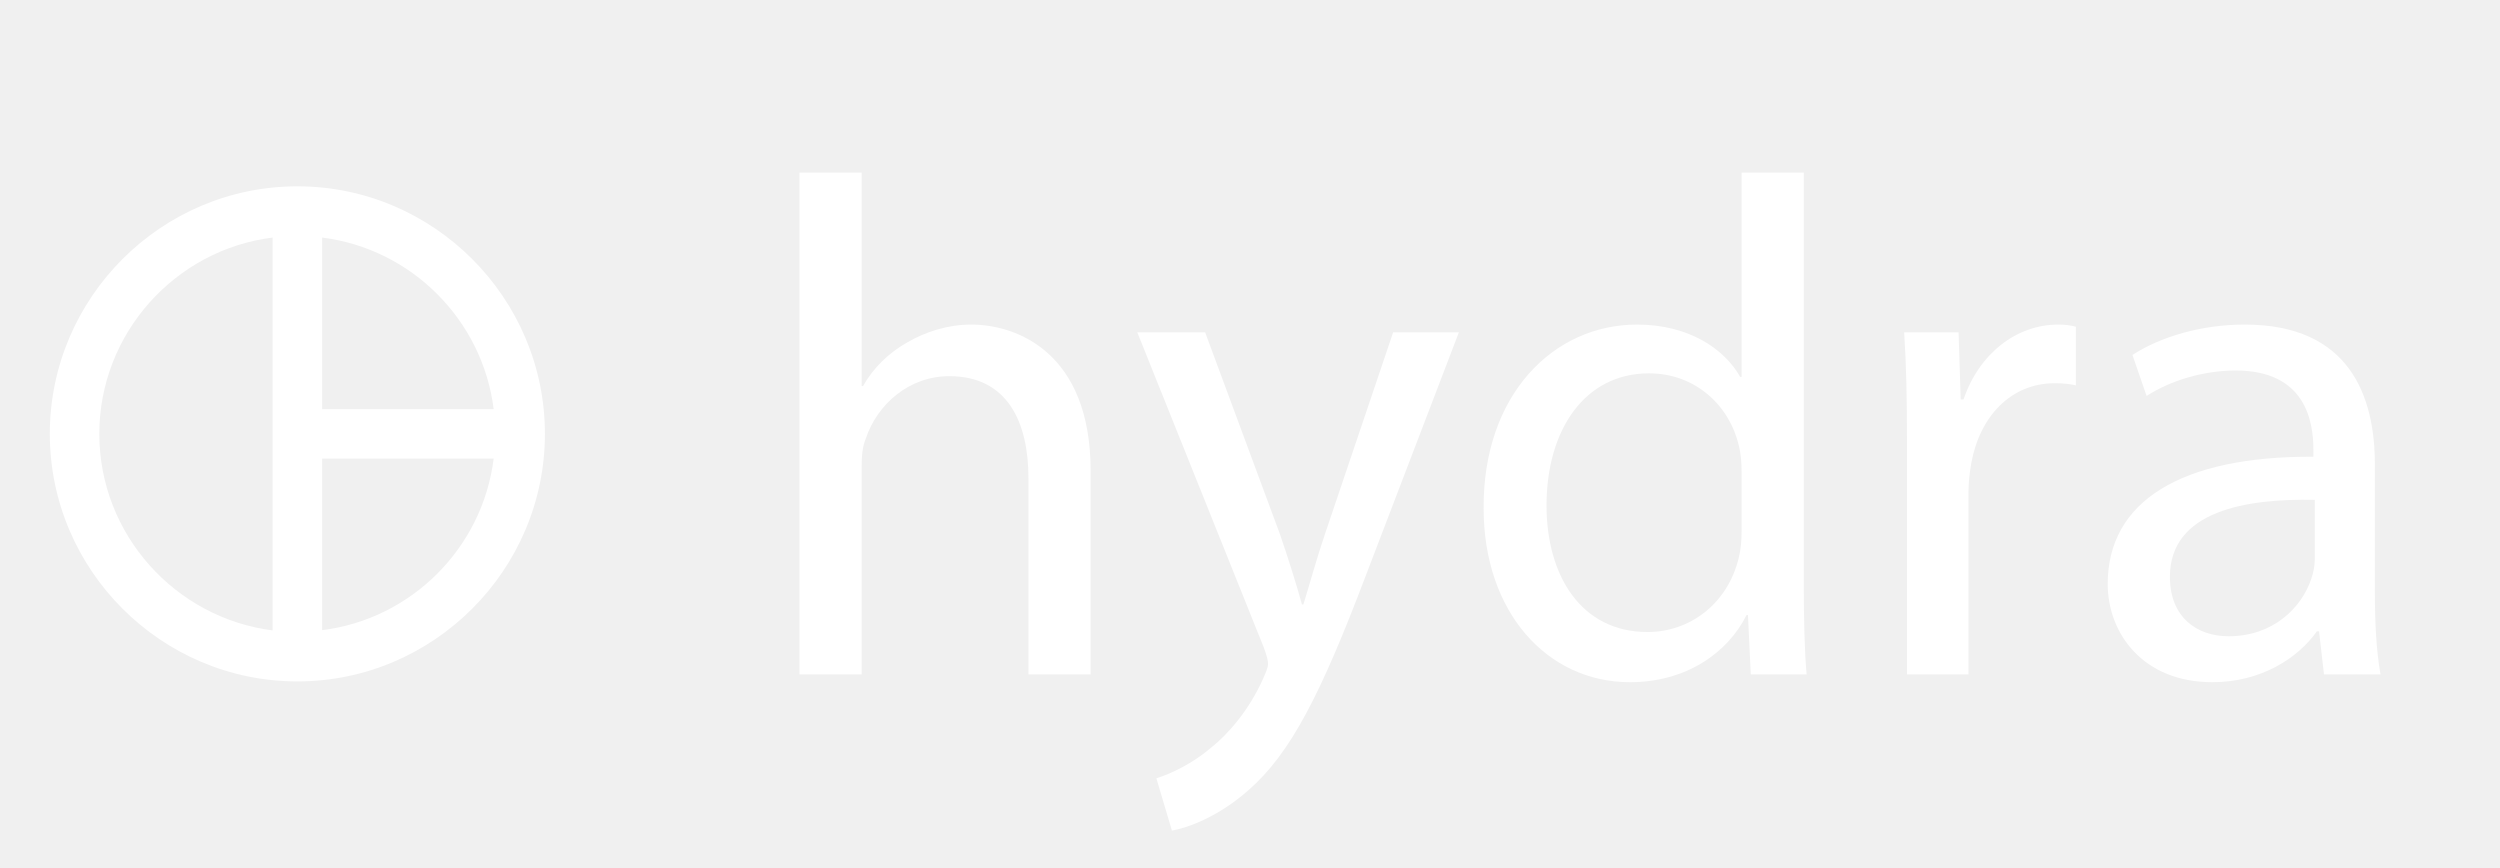
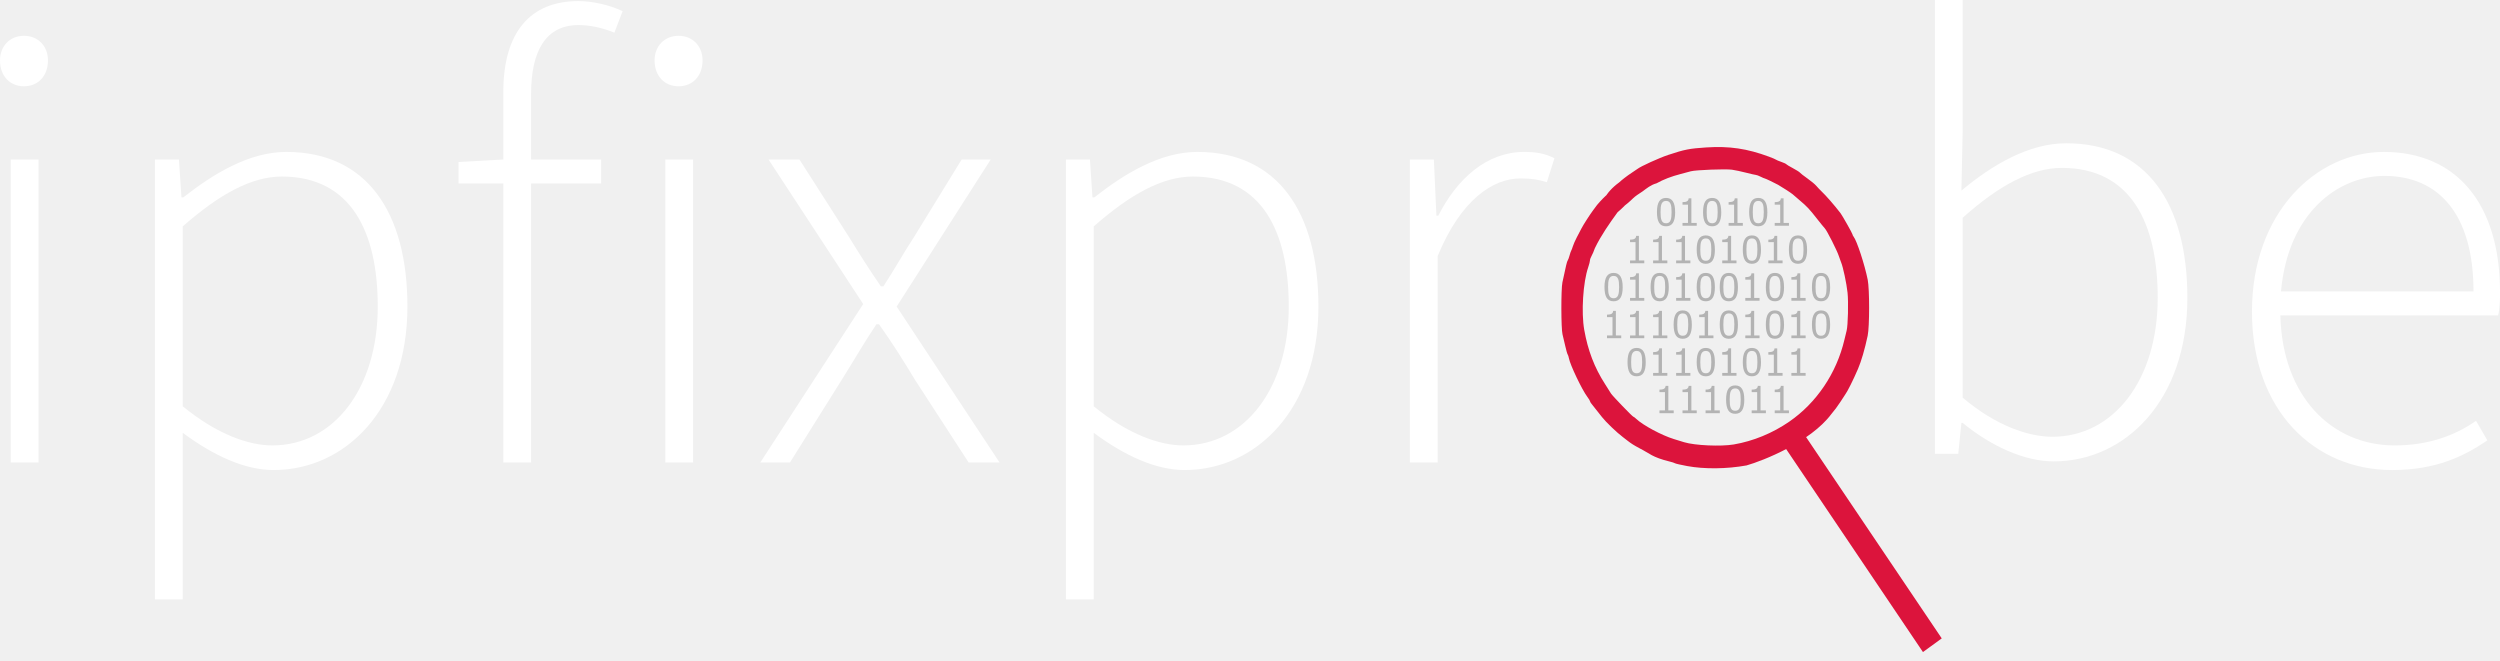
- <svg xmlns="http://www.w3.org/2000/svg" fill="#ffffff" width="357.25px" height="124px" viewBox="0 0 357.25 124">
-   <path d="M42.493,26.625C23.037,26.625,7.118,42.544,7.118,62s15.919,35.375,35.375,35.375S77.868,81.456,77.868,62 S61.949,26.625,42.493,26.625z M46.03,33.947c12.769,1.592,22.925,11.779,24.514,24.516H46.03V33.947z M14.193,62 c0-14.361,10.858-26.318,24.763-28.053v56.139C25.052,88.316,14.193,76.363,14.193,62z M46.03,90.051V65.537h24.514 C68.955,78.307,58.799,88.462,46.03,90.051z" />
-   <path d="M114.24,24.666h8.888v30.502h0.202c1.414-2.525,3.636-4.747,6.363-6.262 c2.626-1.516,5.757-2.525,9.09-2.525c6.564,0,17.068,4.04,17.068,20.906v29.088h-8.888V68.298c0-7.878-2.929-14.544-11.312-14.544 c-5.757,0-10.302,4.04-11.917,8.888c-0.505,1.212-0.606,2.525-0.606,4.242v29.491h-8.888V24.666z" />
-   <path d="M172.215,47.492l10.705,28.885c1.111,3.232,2.323,7.07,3.131,9.999h0.203 c0.908-2.929,1.918-6.666,3.131-10.2l9.695-28.684h9.393l-13.332,34.844c-6.362,16.766-10.705,25.351-16.765,30.603 c-4.343,3.838-8.686,5.354-10.908,5.757l-2.222-7.474c2.222-0.707,5.151-2.121,7.777-4.343c2.424-1.919,5.454-5.353,7.474-9.897 c0.404-0.909,0.707-1.616,0.707-2.121s-0.201-1.212-0.605-2.323l-18.079-45.045H172.215z" />
-   <path d="M257.761,24.666V83.75c0,4.343,0.101,9.292,0.404,12.625h-7.979l-0.403-8.483h-0.202 c-2.727,5.453-8.686,9.595-16.664,9.595c-11.817,0-20.907-9.999-20.907-24.846c-0.101-16.261,9.999-26.26,21.917-26.26 c7.474,0,12.523,3.535,14.745,7.474h0.202V24.666H257.761z M248.873,67.389c0-1.111-0.102-2.626-0.404-3.737 c-1.312-5.655-6.16-10.302-12.826-10.302c-9.191,0-14.645,8.08-14.645,18.887c0,9.898,4.848,18.079,14.442,18.079 c5.959,0,11.413-3.939,13.028-10.605c0.303-1.212,0.404-2.424,0.404-3.838V67.389z" />
-   <path d="M272.508,62.743c0-5.758-0.102-10.706-0.404-15.251h7.776l0.304,9.595h0.403 c2.222-6.565,7.575-10.706,13.534-10.706c1.01,0,1.717,0.102,2.524,0.303v8.383c-0.909-0.201-1.817-0.303-3.03-0.303 c-6.262,0-10.705,4.747-11.918,11.413c-0.201,1.212-0.403,2.626-0.403,4.141v26.058h-8.786V62.743z" />
-   <path d="M332.098,96.375l-0.707-6.161h-0.304c-2.727,3.838-7.979,7.272-14.948,7.272 c-9.896,0-14.947-6.969-14.947-14.039c0-11.816,10.504-18.28,29.391-18.18v-1.01c0-4.04-1.111-11.312-11.109-11.312 c-4.545,0-9.292,1.413-12.727,3.636l-2.02-5.858c4.04-2.626,9.898-4.343,16.059-4.343c14.947,0,18.584,10.201,18.584,19.998v18.28 c0,4.242,0.201,8.383,0.808,11.716H332.098z M330.784,71.429c-9.696-0.202-20.704,1.515-20.704,11.009 c0,5.757,3.838,8.483,8.383,8.483c6.362,0,10.402-4.04,11.816-8.181c0.303-0.909,0.505-1.919,0.505-2.828V71.429z" />
+ <svg xmlns="http://www.w3.org/2000/svg" width="78.25mm" height="20.667mm" viewBox="0 0 78.25 20.667" version="1.1" id="svg5">
+   <defs id="defs2">
+     <rect x="230.872" y="29.539" width="26.041" height="15.158" id="rect15275" />
+     <rect x="49.31" y="155.18" width="690.335" height="130.526" id="rect1943" />
+   </defs>
+   <g id="layer1" transform="translate(-29.70579,-16.56972)">
+     <g id="g943" transform="matrix(0.8030211,0,0,0.831727,15.07648,3.458545)">
+       <path style="fill:#dc143c;fill-opacity:1;stroke-width:0.034" d="m 82.126,32.634 c -0.213,-0.108 -0.331,-0.179 -0.483,-0.295 -0.073,-0.056 -0.148,-0.112 -0.167,-0.125 -0.234,-0.168 -0.669,-0.571 -0.817,-0.756 -0.125,-0.157 -0.355,-0.437 -0.408,-0.498 -0.032,-0.037 -0.058,-0.08 -0.058,-0.097 0,-0.017 -0.046,-0.089 -0.102,-0.161 -0.207,-0.264 -0.674,-1.208 -0.72,-1.455 -0.011,-0.06 -0.034,-0.127 -0.05,-0.147 -0.016,-0.021 -0.058,-0.165 -0.094,-0.32 -0.035,-0.155 -0.083,-0.351 -0.106,-0.434 -0.057,-0.208 -0.06,-1.702 -0.004,-1.955 0.142,-0.647 0.178,-0.788 0.205,-0.822 0.017,-0.021 0.05,-0.106 0.073,-0.189 0.023,-0.083 0.053,-0.167 0.066,-0.185 0.013,-0.019 0.042,-0.093 0.065,-0.166 0.023,-0.073 0.092,-0.224 0.154,-0.337 0.061,-0.113 0.143,-0.263 0.181,-0.334 0.076,-0.142 0.329,-0.521 0.452,-0.68 0.043,-0.056 0.113,-0.146 0.154,-0.2 1.187,-1.364 2.286,-0.953 0.798,0.276 -0.321,0.427 -0.638,0.863 -0.882,1.348 -0.037,0.106 -0.096,0.238 -0.13,0.294 -0.034,0.056 -0.062,0.132 -0.062,0.169 -6.6e-4,0.037 -0.031,0.151 -0.067,0.253 -0.203,0.567 -0.277,1.699 -0.156,2.359 0.143,0.778 0.397,1.419 0.808,2.036 0.11,0.165 0.216,0.327 0.235,0.36 0.047,0.078 0.838,0.872 0.87,0.872 0.013,0 0.063,0.035 0.11,0.079 0.261,0.241 0.988,0.618 1.468,0.762 0.137,0.041 0.317,0.095 0.4,0.119 0.414,0.123 1.433,0.168 1.937,0.085 0.754,-0.124 1.509,-0.423 2.163,-0.858 1.066,-0.709 1.845,-1.826 2.151,-3.086 0.029,-0.12 0.067,-0.272 0.085,-0.337 0.053,-0.198 0.075,-1.07 0.036,-1.432 -0.038,-0.35 -0.175,-0.97 -0.253,-1.146 -0.025,-0.056 -0.061,-0.154 -0.082,-0.219 -0.065,-0.206 -0.48,-0.996 -0.557,-1.062 -0.022,-0.019 -0.156,-0.178 -0.299,-0.354 -0.3,-0.37 -0.385,-0.458 -0.681,-0.699 -0.119,-0.097 -0.239,-0.197 -0.267,-0.222 -0.043,-0.039 -0.408,-0.269 -0.567,-0.356 -0.113,-0.063 -0.496,-0.238 -0.522,-0.24 -0.015,-6.27e-4 -0.088,-0.03 -0.161,-0.066 -0.073,-0.036 -0.156,-0.066 -0.183,-0.066 -0.028,-6.27e-4 -0.2,-0.039 -0.383,-0.084 -0.183,-0.046 -0.431,-0.097 -0.55,-0.113 -0.245,-0.034 -1.418,0.009 -1.6,0.059 -0.064,0.018 -0.244,0.064 -0.4,0.103 -0.368,0.093 -0.663,0.202 -0.942,0.351 -0.222,0.057 -0.388,0.194 -0.539,0.301 -0.148,0.089 -0.31,0.201 -0.36,0.25 -1.302,1.228 -1.674,0.199 -0.555,-0.586 0.077,-0.073 0.304,-0.246 0.495,-0.366 0.101,-0.063 0.199,-0.127 0.217,-0.141 0.121,-0.095 0.844,-0.413 1.199,-0.527 0.634,-0.204 0.834,-0.242 1.483,-0.282 0.901,-0.056 1.593,0.043 2.448,0.349 0.128,0.046 0.248,0.095 0.267,0.11 0.019,0.015 0.113,0.053 0.209,0.085 0.096,0.032 0.182,0.07 0.192,0.085 0.009,0.015 0.126,0.083 0.259,0.151 0.133,0.068 0.257,0.143 0.275,0.167 0.018,0.024 0.148,0.121 0.288,0.217 0.14,0.095 0.298,0.221 0.35,0.281 0.052,0.059 0.138,0.146 0.19,0.194 0.188,0.171 0.526,0.545 0.756,0.836 0.071,0.09 0.465,0.764 0.465,0.796 0,0.019 0.02,0.058 0.044,0.087 0.127,0.153 0.431,1.049 0.55,1.62 0.074,0.355 0.073,1.768 -0.001,2.106 -0.112,0.507 -0.246,0.954 -0.376,1.247 -0.181,0.409 -0.421,0.873 -0.506,0.977 -0.015,0.019 -0.1,0.144 -0.189,0.279 -0.089,0.135 -0.245,0.337 -0.346,0.448 -0.813,1.05 -2.657,1.755 -3.304,1.932 -0.77,0.135 -1.647,0.144 -2.32,0.023 -0.238,-0.043 -0.448,-0.089 -0.467,-0.103 -0.018,-0.014 -0.116,-0.045 -0.217,-0.068 -0.683,-0.163 -0.762,-0.3 -1.167,-0.497 z m 6.932,-9.797 c -3.3e-5,7e-6 -6.7e-5,-7e-6 -1e-4,-10e-6 z" id="path1313" />
+       <g aria-label=" 010101 11101010 0101001010 1110101010 01101011  111011" id="text20085" style="font-size:1.411px;line-height:1;stroke-width:0.265">
+         <path d="m 83.512,23.745 q 0,0.276 -0.087,0.406 -0.086,0.129 -0.268,0.129 -0.185,0 -0.27,-0.131 -0.085,-0.131 -0.085,-0.402 0,-0.274 0.086,-0.404 0.086,-0.131 0.269,-0.131 0.185,0 0.269,0.133 0.085,0.132 0.085,0.4 z m -0.181,0.313 q 0.024,-0.056 0.032,-0.131 0.009,-0.076 0.009,-0.182 0,-0.105 -0.009,-0.182 -0.008,-0.077 -0.033,-0.131 -0.024,-0.053 -0.066,-0.08 -0.041,-0.027 -0.107,-0.027 -0.065,0 -0.107,0.027 -0.042,0.027 -0.067,0.081 -0.023,0.051 -0.032,0.133 -0.008,0.082 -0.008,0.18 0,0.107 0.008,0.18 0.008,0.072 0.032,0.13 0.023,0.054 0.064,0.082 0.042,0.028 0.111,0.028 0.065,0 0.107,-0.027 0.043,-0.027 0.066,-0.081 z" style="text-align:center;text-anchor:middle;fill:#b3b3b3" id="path929" />
+         <path d="m 84.353,24.258 h -0.555 v -0.105 h 0.214 v -0.688 h -0.214 v -0.094 q 0.043,0 0.093,-0.007 0.05,-0.008 0.075,-0.021 0.032,-0.017 0.05,-0.043 0.019,-0.027 0.021,-0.072 h 0.107 v 0.925 h 0.209 z" style="text-align:center;text-anchor:middle;fill:#b3b3b3" id="path931" />
+         <path d="m 85.309,23.745 q 0,0.276 -0.087,0.406 -0.086,0.129 -0.268,0.129 -0.185,0 -0.27,-0.131 -0.085,-0.131 -0.085,-0.402 0,-0.274 0.086,-0.404 0.086,-0.131 0.269,-0.131 0.185,0 0.269,0.133 0.085,0.132 0.085,0.4 z m -0.181,0.313 q 0.024,-0.056 0.032,-0.131 0.009,-0.076 0.009,-0.182 0,-0.105 -0.009,-0.182 -0.008,-0.077 -0.033,-0.131 -0.024,-0.053 -0.066,-0.08 -0.041,-0.027 -0.107,-0.027 -0.065,0 -0.107,0.027 -0.042,0.027 -0.067,0.081 -0.023,0.051 -0.032,0.133 -0.008,0.082 -0.008,0.18 0,0.107 0.008,0.18 0.008,0.072 0.032,0.13 0.023,0.054 0.064,0.082 0.042,0.028 0.111,0.028 0.065,0 0.107,-0.027 0.043,-0.027 0.066,-0.081 z" style="text-align:center;text-anchor:middle;fill:#b3b3b3" id="path933" />
+         <path d="m 86.15,24.258 h -0.555 v -0.105 h 0.214 v -0.688 h -0.214 v -0.094 q 0.043,0 0.093,-0.007 0.05,-0.008 0.075,-0.021 0.032,-0.017 0.05,-0.043 0.019,-0.027 0.021,-0.072 h 0.107 v 0.925 h 0.209 z" style="text-align:center;text-anchor:middle;fill:#b3b3b3" id="path935" />
+         <path d="m 87.106,23.745 q 0,0.276 -0.087,0.406 -0.086,0.129 -0.268,0.129 -0.185,0 -0.27,-0.131 -0.085,-0.131 -0.085,-0.402 0,-0.274 0.086,-0.404 0.086,-0.131 0.269,-0.131 0.185,0 0.269,0.133 0.085,0.132 0.085,0.4 z m -0.181,0.313 q 0.024,-0.056 0.032,-0.131 0.009,-0.076 0.009,-0.182 0,-0.105 -0.009,-0.182 -0.008,-0.077 -0.033,-0.131 -0.024,-0.053 -0.066,-0.08 -0.041,-0.027 -0.107,-0.027 -0.065,0 -0.107,0.027 -0.042,0.027 -0.067,0.081 -0.023,0.051 -0.032,0.133 -0.008,0.082 -0.008,0.18 0,0.107 0.008,0.18 0.008,0.072 0.032,0.13 0.023,0.054 0.064,0.082 0.042,0.028 0.111,0.028 0.065,0 0.107,-0.027 0.043,-0.027 0.066,-0.081 z" style="text-align:center;text-anchor:middle;fill:#b3b3b3" id="path937" />
+         <path d="m 87.947,24.258 h -0.555 v -0.105 h 0.214 v -0.688 h -0.214 v -0.094 q 0.043,0 0.093,-0.007 0.05,-0.008 0.075,-0.021 0.032,-0.017 0.05,-0.043 0.019,-0.027 0.021,-0.072 h 0.107 v 0.925 h 0.209 z" style="text-align:center;text-anchor:middle;fill:#b3b3b3" id="path939" />
+         <path d="m 82.308,25.67 h -0.555 v -0.105 h 0.214 v -0.688 h -0.214 v -0.094 q 0.043,0 0.093,-0.007 0.05,-0.008 0.075,-0.021 0.032,-0.017 0.05,-0.043 0.019,-0.027 0.021,-0.072 h 0.107 v 0.925 h 0.209 z" style="text-align:center;text-anchor:middle;fill:#b3b3b3" id="path941" />
+         <path d="m 83.207,25.67 h -0.555 v -0.105 h 0.214 v -0.688 h -0.214 v -0.094 q 0.043,0 0.093,-0.007 0.05,-0.008 0.075,-0.021 0.032,-0.017 0.05,-0.043 0.019,-0.027 0.021,-0.072 h 0.107 v 0.925 h 0.209 z" style="text-align:center;text-anchor:middle;fill:#b3b3b3" id="path943" />
+         <path d="m 84.105,25.67 h -0.555 v -0.105 h 0.214 v -0.688 h -0.214 v -0.094 q 0.043,0 0.093,-0.007 0.05,-0.008 0.075,-0.021 0.032,-0.017 0.05,-0.043 0.019,-0.027 0.021,-0.072 h 0.107 v 0.925 h 0.209 z" style="text-align:center;text-anchor:middle;fill:#b3b3b3" id="path945" />
+         <path d="m 85.061,25.156 q 0,0.276 -0.087,0.406 -0.086,0.129 -0.268,0.129 -0.185,0 -0.27,-0.131 -0.085,-0.131 -0.085,-0.402 0,-0.274 0.086,-0.404 0.086,-0.131 0.269,-0.131 0.185,0 0.269,0.133 0.085,0.132 0.085,0.4 z m -0.181,0.313 q 0.024,-0.056 0.032,-0.131 0.009,-0.076 0.009,-0.182 0,-0.105 -0.009,-0.182 -0.008,-0.077 -0.033,-0.131 -0.024,-0.053 -0.066,-0.08 -0.041,-0.027 -0.107,-0.027 -0.065,0 -0.107,0.027 -0.042,0.027 -0.067,0.081 -0.023,0.051 -0.032,0.133 -0.008,0.082 -0.008,0.18 0,0.107 0.008,0.18 0.008,0.072 0.032,0.13 0.023,0.054 0.064,0.082 0.042,0.028 0.111,0.028 0.065,0 0.107,-0.027 0.043,-0.027 0.066,-0.081 z" style="text-align:center;text-anchor:middle;fill:#b3b3b3" id="path947" />
+         <path d="m 85.902,25.67 h -0.555 v -0.105 h 0.214 v -0.688 h -0.214 v -0.094 q 0.043,0 0.093,-0.007 0.05,-0.008 0.075,-0.021 0.032,-0.017 0.05,-0.043 0.019,-0.027 0.021,-0.072 h 0.107 v 0.925 h 0.209 z" style="text-align:center;text-anchor:middle;fill:#b3b3b3" id="path949" />
+         <path d="m 86.858,25.156 q 0,0.276 -0.087,0.406 -0.086,0.129 -0.268,0.129 -0.185,0 -0.27,-0.131 -0.085,-0.131 -0.085,-0.402 0,-0.274 0.086,-0.404 0.086,-0.131 0.269,-0.131 0.185,0 0.269,0.133 0.085,0.132 0.085,0.4 z m -0.181,0.313 q 0.024,-0.056 0.032,-0.131 0.009,-0.076 0.009,-0.182 0,-0.105 -0.009,-0.182 -0.008,-0.077 -0.033,-0.131 -0.024,-0.053 -0.066,-0.08 -0.041,-0.027 -0.107,-0.027 -0.065,0 -0.107,0.027 -0.042,0.027 -0.067,0.081 -0.023,0.051 -0.032,0.133 -0.008,0.082 -0.008,0.18 0,0.107 0.008,0.18 0.008,0.072 0.032,0.13 0.023,0.054 0.064,0.082 0.042,0.028 0.111,0.028 0.065,0 0.107,-0.027 0.043,-0.027 0.066,-0.081 z" style="text-align:center;text-anchor:middle;fill:#b3b3b3" id="path951" />
+         <path d="M 87.699,25.67 H 87.144 v -0.105 h 0.214 V 24.877 H 87.144 v -0.094 q 0.043,0 0.093,-0.007 0.05,-0.008 0.075,-0.021 0.032,-0.017 0.05,-0.043 0.019,-0.027 0.021,-0.072 h 0.107 v 0.925 h 0.209 z" style="text-align:center;text-anchor:middle;fill:#b3b3b3" id="path953" />
+         <path d="m 88.655,25.156 q 0,0.276 -0.087,0.406 -0.086,0.129 -0.268,0.129 -0.185,0 -0.27,-0.131 -0.085,-0.131 -0.085,-0.402 0,-0.274 0.086,-0.404 0.086,-0.131 0.269,-0.131 0.185,0 0.269,0.133 0.085,0.132 0.085,0.4 z m -0.181,0.313 q 0.024,-0.056 0.032,-0.131 0.009,-0.076 0.009,-0.182 0,-0.105 -0.009,-0.182 -0.008,-0.077 -0.033,-0.131 -0.024,-0.053 -0.066,-0.08 -0.041,-0.027 -0.107,-0.027 -0.065,0 -0.107,0.027 -0.042,0.027 -0.067,0.081 -0.023,0.051 -0.032,0.133 -0.008,0.082 -0.008,0.18 0,0.107 0.008,0.18 0.008,0.072 0.032,0.13 0.023,0.054 0.064,0.082 0.042,0.028 0.111,0.028 0.065,0 0.107,-0.027 0.043,-0.027 0.066,-0.081 z" style="text-align:center;text-anchor:middle;fill:#b3b3b3" id="path955" />
+         <path d="m 81.467,26.567 q 0,0.276 -0.087,0.406 -0.086,0.129 -0.268,0.129 -0.185,0 -0.27,-0.131 -0.085,-0.131 -0.085,-0.402 0,-0.274 0.086,-0.404 0.086,-0.131 0.269,-0.131 0.185,0 0.269,0.133 0.085,0.132 0.085,0.4 z m -0.181,0.313 q 0.024,-0.056 0.032,-0.131 0.009,-0.076 0.009,-0.182 0,-0.105 -0.009,-0.182 -0.008,-0.077 -0.033,-0.131 -0.024,-0.053 -0.066,-0.08 -0.041,-0.027 -0.107,-0.027 -0.065,0 -0.107,0.027 -0.042,0.027 -0.067,0.081 -0.023,0.051 -0.032,0.133 -0.008,0.082 -0.008,0.18 0,0.107 0.008,0.18 0.008,0.072 0.032,0.13 0.023,0.054 0.064,0.082 0.042,0.028 0.111,0.028 0.065,0 0.107,-0.027 0.043,-0.027 0.066,-0.081 z" style="text-align:center;text-anchor:middle;fill:#b3b3b3" id="path957" />
+         <path d="m 82.308,27.081 h -0.555 v -0.105 h 0.214 v -0.688 h -0.214 v -0.094 q 0.043,0 0.093,-0.007 0.05,-0.008 0.075,-0.021 0.032,-0.017 0.05,-0.043 0.019,-0.027 0.021,-0.072 h 0.107 v 0.925 h 0.209 z" style="text-align:center;text-anchor:middle;fill:#b3b3b3" id="path959" />
+         <path d="m 83.264,26.567 q 0,0.276 -0.087,0.406 -0.086,0.129 -0.268,0.129 -0.185,0 -0.27,-0.131 -0.085,-0.131 -0.085,-0.402 0,-0.274 0.086,-0.404 0.086,-0.131 0.269,-0.131 0.185,0 0.269,0.133 0.085,0.132 0.085,0.4 z m -0.181,0.313 q 0.024,-0.056 0.032,-0.131 0.009,-0.076 0.009,-0.182 0,-0.105 -0.009,-0.182 -0.008,-0.077 -0.033,-0.131 -0.024,-0.053 -0.066,-0.08 -0.041,-0.027 -0.107,-0.027 -0.065,0 -0.107,0.027 -0.042,0.027 -0.067,0.081 -0.023,0.051 -0.032,0.133 -0.008,0.082 -0.008,0.18 0,0.107 0.008,0.18 0.008,0.072 0.032,0.13 0.023,0.054 0.064,0.082 0.042,0.028 0.111,0.028 0.065,0 0.107,-0.027 0.043,-0.027 0.066,-0.081 z" style="text-align:center;text-anchor:middle;fill:#b3b3b3" id="path961" />
+         <path d="m 84.105,27.081 h -0.555 v -0.105 h 0.214 v -0.688 h -0.214 v -0.094 q 0.043,0 0.093,-0.007 0.05,-0.008 0.075,-0.021 0.032,-0.017 0.05,-0.043 0.019,-0.027 0.021,-0.072 h 0.107 v 0.925 h 0.209 z" style="text-align:center;text-anchor:middle;fill:#b3b3b3" id="path963" />
+         <path d="m 85.061,26.567 q 0,0.276 -0.087,0.406 -0.086,0.129 -0.268,0.129 -0.185,0 -0.27,-0.131 -0.085,-0.131 -0.085,-0.402 0,-0.274 0.086,-0.404 0.086,-0.131 0.269,-0.131 0.185,0 0.269,0.133 0.085,0.132 0.085,0.4 z m -0.181,0.313 q 0.024,-0.056 0.032,-0.131 0.009,-0.076 0.009,-0.182 0,-0.105 -0.009,-0.182 -0.008,-0.077 -0.033,-0.131 -0.024,-0.053 -0.066,-0.08 -0.041,-0.027 -0.107,-0.027 -0.065,0 -0.107,0.027 -0.042,0.027 -0.067,0.081 -0.023,0.051 -0.032,0.133 -0.008,0.082 -0.008,0.18 0,0.107 0.008,0.18 0.008,0.072 0.032,0.13 0.023,0.054 0.064,0.082 0.042,0.028 0.111,0.028 0.065,0 0.107,-0.027 0.043,-0.027 0.066,-0.081 z" style="text-align:center;text-anchor:middle;fill:#b3b3b3" id="path965" />
+         <path d="m 85.959,26.567 q 0,0.276 -0.087,0.406 -0.086,0.129 -0.268,0.129 -0.185,0 -0.27,-0.131 -0.085,-0.131 -0.085,-0.402 0,-0.274 0.086,-0.404 0.086,-0.131 0.269,-0.131 0.185,0 0.269,0.133 0.085,0.132 0.085,0.4 z m -0.181,0.313 q 0.024,-0.056 0.032,-0.131 0.009,-0.076 0.009,-0.182 0,-0.105 -0.009,-0.182 -0.008,-0.077 -0.033,-0.131 -0.024,-0.053 -0.066,-0.08 -0.041,-0.027 -0.107,-0.027 -0.065,0 -0.107,0.027 -0.042,0.027 -0.067,0.081 -0.023,0.051 -0.032,0.133 -0.008,0.082 -0.008,0.18 0,0.107 0.008,0.18 0.008,0.072 0.032,0.13 0.023,0.054 0.064,0.082 0.042,0.028 0.111,0.028 0.065,0 0.107,-0.027 0.043,-0.027 0.066,-0.081 z" style="text-align:center;text-anchor:middle;fill:#b3b3b3" id="path967" />
+         <path d="m 86.801,27.081 h -0.555 v -0.105 h 0.214 v -0.688 h -0.214 v -0.094 q 0.043,0 0.093,-0.007 0.05,-0.008 0.075,-0.021 0.032,-0.017 0.05,-0.043 0.019,-0.027 0.021,-0.072 h 0.107 v 0.925 h 0.209 z" style="text-align:center;text-anchor:middle;fill:#b3b3b3" id="path969" />
+         <path d="m 87.756,26.567 q 0,0.276 -0.087,0.406 -0.086,0.129 -0.268,0.129 -0.185,0 -0.27,-0.131 -0.085,-0.131 -0.085,-0.402 0,-0.274 0.086,-0.404 0.086,-0.131 0.269,-0.131 0.185,0 0.269,0.133 0.085,0.132 0.085,0.4 z m -0.181,0.313 q 0.024,-0.056 0.032,-0.131 0.009,-0.076 0.009,-0.182 0,-0.105 -0.009,-0.182 -0.008,-0.077 -0.033,-0.131 -0.024,-0.053 -0.066,-0.08 -0.041,-0.027 -0.107,-0.027 -0.065,0 -0.107,0.027 -0.042,0.027 -0.067,0.081 -0.023,0.051 -0.032,0.133 -0.008,0.082 -0.008,0.18 0,0.107 0.008,0.18 0.008,0.072 0.032,0.13 0.023,0.054 0.064,0.082 0.042,0.028 0.111,0.028 0.065,0 0.107,-0.027 0.043,-0.027 0.066,-0.081 z" style="text-align:center;text-anchor:middle;fill:#b3b3b3" id="path971" />
+         <path d="M 88.598,27.081 H 88.042 v -0.105 h 0.214 V 26.288 H 88.042 v -0.094 q 0.043,0 0.093,-0.007 0.05,-0.008 0.075,-0.021 0.032,-0.017 0.05,-0.043 0.019,-0.027 0.021,-0.072 h 0.107 v 0.925 h 0.209 z" style="text-align:center;text-anchor:middle;fill:#b3b3b3" id="path973" />
+         <path d="m 89.553,26.567 q 0,0.276 -0.087,0.406 -0.086,0.129 -0.268,0.129 -0.185,0 -0.27,-0.131 -0.085,-0.131 -0.085,-0.402 0,-0.274 0.086,-0.404 0.086,-0.131 0.269,-0.131 0.185,0 0.269,0.133 0.085,0.132 0.085,0.4 z m -0.181,0.313 q 0.024,-0.056 0.032,-0.131 0.009,-0.076 0.009,-0.182 0,-0.105 -0.009,-0.182 -0.008,-0.077 -0.033,-0.131 -0.024,-0.053 -0.066,-0.08 -0.041,-0.027 -0.107,-0.027 -0.065,0 -0.107,0.027 -0.042,0.027 -0.067,0.081 -0.023,0.051 -0.032,0.133 -0.008,0.082 -0.008,0.18 0,0.107 0.008,0.18 0.008,0.072 0.032,0.13 0.023,0.054 0.064,0.082 0.042,0.028 0.111,0.028 0.065,0 0.107,-0.027 0.043,-0.027 0.066,-0.081 z" style="text-align:center;text-anchor:middle;fill:#b3b3b3" id="path975" />
+         <path d="m 81.41,28.492 h -0.555 v -0.105 h 0.214 v -0.688 h -0.214 v -0.094 q 0.043,0 0.093,-0.007 0.05,-0.008 0.075,-0.021 0.032,-0.017 0.05,-0.043 0.019,-0.027 0.021,-0.072 h 0.107 v 0.925 h 0.209 z" style="text-align:center;text-anchor:middle;fill:#b3b3b3" id="path977" />
+         <path d="m 82.308,28.492 h -0.555 v -0.105 h 0.214 v -0.688 h -0.214 v -0.094 q 0.043,0 0.093,-0.007 0.05,-0.008 0.075,-0.021 0.032,-0.017 0.05,-0.043 0.019,-0.027 0.021,-0.072 h 0.107 v 0.925 h 0.209 z" style="text-align:center;text-anchor:middle;fill:#b3b3b3" id="path979" />
+         <path d="m 83.207,28.492 h -0.555 v -0.105 h 0.214 v -0.688 h -0.214 v -0.094 q 0.043,0 0.093,-0.007 0.05,-0.008 0.075,-0.021 0.032,-0.017 0.05,-0.043 0.019,-0.027 0.021,-0.072 h 0.107 v 0.925 h 0.209 z" style="text-align:center;text-anchor:middle;fill:#b3b3b3" id="path981" />
+         <path d="m 84.162,27.978 q 0,0.276 -0.087,0.406 -0.086,0.129 -0.268,0.129 -0.185,0 -0.27,-0.131 -0.085,-0.131 -0.085,-0.402 0,-0.274 0.086,-0.404 0.086,-0.131 0.269,-0.131 0.185,0 0.269,0.133 0.085,0.132 0.085,0.4 z m -0.181,0.313 q 0.024,-0.056 0.032,-0.131 0.009,-0.076 0.009,-0.182 0,-0.105 -0.009,-0.182 -0.008,-0.077 -0.033,-0.131 -0.024,-0.053 -0.066,-0.08 -0.041,-0.027 -0.107,-0.027 -0.065,0 -0.107,0.027 -0.042,0.027 -0.067,0.081 -0.023,0.051 -0.032,0.133 -0.008,0.082 -0.008,0.18 0,0.107 0.008,0.18 0.008,0.072 0.032,0.13 0.023,0.054 0.064,0.082 0.042,0.028 0.111,0.028 0.065,0 0.107,-0.027 0.043,-0.027 0.066,-0.081 z" style="text-align:center;text-anchor:middle;fill:#b3b3b3" id="path983" />
+         <path d="m 85.004,28.492 h -0.555 v -0.105 h 0.214 v -0.688 h -0.214 v -0.094 q 0.043,0 0.093,-0.007 0.05,-0.008 0.075,-0.021 0.032,-0.017 0.05,-0.043 0.019,-0.027 0.021,-0.072 h 0.107 v 0.925 h 0.209 z" style="text-align:center;text-anchor:middle;fill:#b3b3b3" id="path985" />
+         <path d="m 85.959,27.978 q 0,0.276 -0.087,0.406 -0.086,0.129 -0.268,0.129 -0.185,0 -0.27,-0.131 -0.085,-0.131 -0.085,-0.402 0,-0.274 0.086,-0.404 0.086,-0.131 0.269,-0.131 0.185,0 0.269,0.133 0.085,0.132 0.085,0.4 z m -0.181,0.313 q 0.024,-0.056 0.032,-0.131 0.009,-0.076 0.009,-0.182 0,-0.105 -0.009,-0.182 -0.008,-0.077 -0.033,-0.131 -0.024,-0.053 -0.066,-0.08 -0.041,-0.027 -0.107,-0.027 -0.065,0 -0.107,0.027 -0.042,0.027 -0.067,0.081 -0.023,0.051 -0.032,0.133 -0.008,0.082 -0.008,0.18 0,0.107 0.008,0.18 0.008,0.072 0.032,0.13 0.023,0.054 0.064,0.082 0.042,0.028 0.111,0.028 0.065,0 0.107,-0.027 0.043,-0.027 0.066,-0.081 z" style="text-align:center;text-anchor:middle;fill:#b3b3b3" id="path987" />
+         <path d="m 86.801,28.492 h -0.555 v -0.105 h 0.214 v -0.688 h -0.214 v -0.094 q 0.043,0 0.093,-0.007 0.05,-0.008 0.075,-0.021 0.032,-0.017 0.05,-0.043 0.019,-0.027 0.021,-0.072 h 0.107 v 0.925 h 0.209 z" style="text-align:center;text-anchor:middle;fill:#b3b3b3" id="path989" />
+         <path d="m 87.756,27.978 q 0,0.276 -0.087,0.406 -0.086,0.129 -0.268,0.129 -0.185,0 -0.27,-0.131 -0.085,-0.131 -0.085,-0.402 0,-0.274 0.086,-0.404 0.086,-0.131 0.269,-0.131 0.185,0 0.269,0.133 0.085,0.132 0.085,0.4 z m -0.181,0.313 q 0.024,-0.056 0.032,-0.131 0.009,-0.076 0.009,-0.182 0,-0.105 -0.009,-0.182 -0.008,-0.077 -0.033,-0.131 -0.024,-0.053 -0.066,-0.08 -0.041,-0.027 -0.107,-0.027 -0.065,0 -0.107,0.027 -0.042,0.027 -0.067,0.081 -0.023,0.051 -0.032,0.133 -0.008,0.082 -0.008,0.18 0,0.107 0.008,0.18 0.008,0.072 0.032,0.13 0.023,0.054 0.064,0.082 0.042,0.028 0.111,0.028 0.065,0 0.107,-0.027 0.043,-0.027 0.066,-0.081 z" style="text-align:center;text-anchor:middle;fill:#b3b3b3" id="path991" />
+         <path d="M 88.598,28.492 H 88.042 v -0.105 h 0.214 V 27.699 H 88.042 v -0.094 q 0.043,0 0.093,-0.007 0.05,-0.008 0.075,-0.021 0.032,-0.017 0.05,-0.043 0.019,-0.027 0.021,-0.072 h 0.107 v 0.925 h 0.209 z" style="text-align:center;text-anchor:middle;fill:#b3b3b3" id="path993" />
+         <path d="m 89.553,27.978 q 0,0.276 -0.087,0.406 -0.086,0.129 -0.268,0.129 -0.185,0 -0.27,-0.131 -0.085,-0.131 -0.085,-0.402 0,-0.274 0.086,-0.404 0.086,-0.131 0.269,-0.131 0.185,0 0.269,0.133 0.085,0.132 0.085,0.4 z m -0.181,0.313 q 0.024,-0.056 0.032,-0.131 0.009,-0.076 0.009,-0.182 0,-0.105 -0.009,-0.182 -0.008,-0.077 -0.033,-0.131 -0.024,-0.053 -0.066,-0.08 -0.041,-0.027 -0.107,-0.027 -0.065,0 -0.107,0.027 -0.042,0.027 -0.067,0.081 -0.023,0.051 -0.032,0.133 -0.008,0.082 -0.008,0.18 0,0.107 0.008,0.18 0.008,0.072 0.032,0.13 0.023,0.054 0.064,0.082 0.042,0.028 0.111,0.028 0.065,0 0.107,-0.027 0.043,-0.027 0.066,-0.081 z" style="text-align:center;text-anchor:middle;fill:#b3b3b3" id="path995" />
+         <path d="m 82.365,29.39 q 0,0.276 -0.087,0.406 -0.086,0.129 -0.268,0.129 -0.185,0 -0.27,-0.131 -0.085,-0.131 -0.085,-0.402 0,-0.274 0.086,-0.404 0.086,-0.131 0.269,-0.131 0.185,0 0.269,0.133 0.085,0.132 0.085,0.4 z m -0.181,0.313 q 0.024,-0.056 0.032,-0.131 0.009,-0.076 0.009,-0.182 0,-0.105 -0.009,-0.182 -0.008,-0.077 -0.033,-0.131 -0.024,-0.053 -0.066,-0.08 -0.041,-0.027 -0.107,-0.027 -0.065,0 -0.107,0.027 -0.042,0.027 -0.067,0.081 -0.023,0.051 -0.032,0.133 -0.008,0.082 -0.008,0.18 0,0.107 0.008,0.18 0.008,0.072 0.032,0.13 0.023,0.054 0.064,0.082 0.042,0.028 0.111,0.028 0.065,0 0.107,-0.027 0.043,-0.027 0.066,-0.081 z" style="text-align:center;text-anchor:middle;fill:#b3b3b3" id="path997" />
+         <path d="m 83.207,29.903 h -0.555 v -0.105 h 0.214 v -0.688 h -0.214 v -0.094 q 0.043,0 0.093,-0.007 0.05,-0.008 0.075,-0.021 0.032,-0.017 0.05,-0.043 0.019,-0.027 0.021,-0.072 h 0.107 v 0.925 h 0.209 z" style="text-align:center;text-anchor:middle;fill:#b3b3b3" id="path999" />
+         <path d="m 84.105,29.903 h -0.555 v -0.105 h 0.214 v -0.688 h -0.214 v -0.094 q 0.043,0 0.093,-0.007 0.05,-0.008 0.075,-0.021 0.032,-0.017 0.05,-0.043 0.019,-0.027 0.021,-0.072 h 0.107 v 0.925 h 0.209 z" style="text-align:center;text-anchor:middle;fill:#b3b3b3" id="path1001" />
+         <path d="m 85.061,29.39 q 0,0.276 -0.087,0.406 -0.086,0.129 -0.268,0.129 -0.185,0 -0.27,-0.131 -0.085,-0.131 -0.085,-0.402 0,-0.274 0.086,-0.404 0.086,-0.131 0.269,-0.131 0.185,0 0.269,0.133 0.085,0.132 0.085,0.4 z m -0.181,0.313 q 0.024,-0.056 0.032,-0.131 0.009,-0.076 0.009,-0.182 0,-0.105 -0.009,-0.182 -0.008,-0.077 -0.033,-0.131 -0.024,-0.053 -0.066,-0.08 -0.041,-0.027 -0.107,-0.027 -0.065,0 -0.107,0.027 -0.042,0.027 -0.067,0.081 -0.023,0.051 -0.032,0.133 -0.008,0.082 -0.008,0.18 0,0.107 0.008,0.18 0.008,0.072 0.032,0.13 0.023,0.054 0.064,0.082 0.042,0.028 0.111,0.028 0.065,0 0.107,-0.027 0.043,-0.027 0.066,-0.081 z" style="text-align:center;text-anchor:middle;fill:#b3b3b3" id="path1003" />
+         <path d="m 85.902,29.903 h -0.555 v -0.105 h 0.214 v -0.688 h -0.214 v -0.094 q 0.043,0 0.093,-0.007 0.05,-0.008 0.075,-0.021 0.032,-0.017 0.05,-0.043 0.019,-0.027 0.021,-0.072 h 0.107 v 0.925 h 0.209 z" style="text-align:center;text-anchor:middle;fill:#b3b3b3" id="path1005" />
+         <path d="m 86.858,29.39 q 0,0.276 -0.087,0.406 -0.086,0.129 -0.268,0.129 -0.185,0 -0.27,-0.131 -0.085,-0.131 -0.085,-0.402 0,-0.274 0.086,-0.404 0.086,-0.131 0.269,-0.131 0.185,0 0.269,0.133 0.085,0.132 0.085,0.4 z m -0.181,0.313 q 0.024,-0.056 0.032,-0.131 0.009,-0.076 0.009,-0.182 0,-0.105 -0.009,-0.182 -0.008,-0.077 -0.033,-0.131 -0.024,-0.053 -0.066,-0.08 -0.041,-0.027 -0.107,-0.027 -0.065,0 -0.107,0.027 -0.042,0.027 -0.067,0.081 -0.023,0.051 -0.032,0.133 -0.008,0.082 -0.008,0.18 0,0.107 0.008,0.18 0.008,0.072 0.032,0.13 0.023,0.054 0.064,0.082 0.042,0.028 0.111,0.028 0.065,0 0.107,-0.027 0.043,-0.027 0.066,-0.081 z" style="text-align:center;text-anchor:middle;fill:#b3b3b3" id="path1007" />
+         <path d="M 87.699,29.903 H 87.144 v -0.105 h 0.214 V 29.111 H 87.144 v -0.094 q 0.043,0 0.093,-0.007 0.05,-0.008 0.075,-0.021 0.032,-0.017 0.05,-0.043 0.019,-0.027 0.021,-0.072 h 0.107 v 0.925 h 0.209 z" style="text-align:center;text-anchor:middle;fill:#b3b3b3" id="path1009" />
+         <path d="M 88.598,29.903 H 88.042 v -0.105 h 0.214 V 29.111 H 88.042 v -0.094 q 0.043,0 0.093,-0.007 0.05,-0.008 0.075,-0.021 0.032,-0.017 0.05,-0.043 0.019,-0.027 0.021,-0.072 h 0.107 v 0.925 h 0.209 z" style="text-align:center;text-anchor:middle;fill:#b3b3b3" id="path1011" />
+         <path d="m 83.455,31.314 h -0.555 v -0.105 h 0.214 v -0.688 h -0.214 v -0.094 q 0.043,0 0.093,-0.007 0.05,-0.008 0.075,-0.021 0.032,-0.017 0.05,-0.043 0.019,-0.027 0.021,-0.072 h 0.107 v 0.925 h 0.209 z" style="text-align:center;text-anchor:middle;fill:#b3b3b3" id="path1013" />
+         <path d="m 84.353,31.314 h -0.555 v -0.105 h 0.214 v -0.688 h -0.214 v -0.094 q 0.043,0 0.093,-0.007 0.05,-0.008 0.075,-0.021 0.032,-0.017 0.05,-0.043 0.019,-0.027 0.021,-0.072 h 0.107 v 0.925 h 0.209 z" style="text-align:center;text-anchor:middle;fill:#b3b3b3" id="path1015" />
+         <path d="m 85.252,31.314 h -0.555 v -0.105 h 0.214 v -0.688 h -0.214 v -0.094 q 0.043,0 0.093,-0.007 0.05,-0.008 0.075,-0.021 0.032,-0.017 0.05,-0.043 0.019,-0.027 0.021,-0.072 h 0.107 v 0.925 h 0.209 z" style="text-align:center;text-anchor:middle;fill:#b3b3b3" id="path1017" />
+         <path d="m 86.207,30.801 q 0,0.276 -0.087,0.406 -0.086,0.129 -0.268,0.129 -0.185,0 -0.27,-0.131 -0.085,-0.131 -0.085,-0.402 0,-0.274 0.086,-0.404 0.086,-0.131 0.269,-0.131 0.185,0 0.269,0.133 0.085,0.132 0.085,0.4 z m -0.181,0.313 q 0.024,-0.056 0.032,-0.131 0.009,-0.076 0.009,-0.182 0,-0.105 -0.009,-0.182 -0.008,-0.077 -0.033,-0.131 -0.024,-0.053 -0.066,-0.08 -0.041,-0.027 -0.107,-0.027 -0.065,0 -0.107,0.027 -0.042,0.027 -0.067,0.081 -0.023,0.051 -0.032,0.133 -0.008,0.082 -0.008,0.18 0,0.107 0.008,0.18 0.008,0.072 0.032,0.13 0.023,0.054 0.064,0.082 0.042,0.028 0.111,0.028 0.065,0 0.107,-0.027 0.043,-0.027 0.066,-0.081 z" style="text-align:center;text-anchor:middle;fill:#b3b3b3" id="path1019" />
+         <path d="m 87.049,31.314 h -0.555 v -0.105 h 0.214 v -0.688 h -0.214 v -0.094 q 0.043,0 0.093,-0.007 0.05,-0.008 0.075,-0.021 0.032,-0.017 0.05,-0.043 0.019,-0.027 0.021,-0.072 h 0.107 v 0.925 h 0.209 z" style="text-align:center;text-anchor:middle;fill:#b3b3b3" id="path1021" />
+         <path d="m 87.947,31.314 h -0.555 v -0.105 h 0.214 v -0.688 h -0.214 v -0.094 q 0.043,0 0.093,-0.007 0.05,-0.008 0.075,-0.021 0.032,-0.017 0.05,-0.043 0.019,-0.027 0.021,-0.072 h 0.107 v 0.925 h 0.209 z" style="text-align:center;text-anchor:middle;fill:#b3b3b3" id="path1023" />
+       </g>
+       <path id="rect1827" style="fill:#dc143c;stroke-width:0.385" transform="matrix(0.8183236,-0.5747578,0.5723951,0.8199779,0,0)" d="m 53.329,77.135 h 0.895 v 9.396 h -0.895 z" />
+     </g>
+     <g aria-label="ipfixpr   be" transform="matrix(0.2645833,0,0,0.2645833,15.17737,-28.03674)" id="text1941" style="font-size:74.667px;line-height:1.25;white-space:pre;shape-inside:url(#rect1943);fill:#ffffff;fill-opacity:1">
+       <path d="m 56.18,223.3 h 3.285 v -35.84 h -3.285 z m 1.568,-44.501 c 1.643,0 2.837,-1.195 2.837,-3.061 0,-1.717 -1.195,-2.912 -2.837,-2.912 -1.643,0 -2.837,1.195 -2.837,2.912 0,1.867 1.195,3.061 2.837,3.061 z" style="font-weight:300;font-family:'Source Sans 3';-inkscape-font-specification:'Source Sans 3 Light';fill:#ffffff;fill-opacity:1" id="path3042" />
+       <path d="m 73.242,239.503 h 3.285 v -19.712 c 3.733,2.763 7.392,4.405 10.752,4.405 8.437,0 15.829,-7.168 15.829,-19.339 0,-11.125 -4.779,-18.293 -14.336,-18.293 -4.405,0 -8.661,2.613 -12.171,5.376 h -0.224 l -0.299,-4.48 h -2.837 z m 13.888,-18.219 c -2.763,0 -6.496,-1.269 -10.603,-4.629 v -21.28 c 4.331,-3.808 8.139,-5.899 11.723,-5.899 8.213,0 11.349,6.571 11.349,15.381 0,9.707 -5.227,16.427 -12.469,16.427 z" style="font-weight:300;font-family:'Source Sans 3';-inkscape-font-specification:'Source Sans 3 Light';fill:#ffffff;fill-opacity:1" id="path3044" />
+       <path d="m 114.453,223.3 h 3.285 V 190.298 h 8.288 v -2.837 h -8.288 v -7.765 c 0,-5.152 1.792,-8.139 5.6,-8.139 1.344,0 2.763,0.299 4.256,0.896 l 0.971,-2.539 c -1.568,-0.747 -3.584,-1.195 -5.227,-1.195 -5.675,0 -8.885,3.659 -8.885,10.752 v 7.989 l -5.301,0.299 v 2.539 h 5.301 z" style="font-weight:300;font-family:'Source Sans 3';-inkscape-font-specification:'Source Sans 3 Light';fill:#ffffff;fill-opacity:1" id="path3046" />
+       <path d="m 133.617,223.3 h 3.285 v -35.84 h -3.285 z m 1.568,-44.501 c 1.643,0 2.837,-1.195 2.837,-3.061 0,-1.717 -1.195,-2.912 -2.837,-2.912 -1.643,0 -2.837,1.195 -2.837,2.912 0,1.867 1.195,3.061 2.837,3.061 z" style="font-weight:300;font-family:'Source Sans 3';-inkscape-font-specification:'Source Sans 3 Light';fill:#ffffff;fill-opacity:1" id="path3048" />
+       <path d="m 144.856,223.3 h 3.509 l 6.123,-9.781 c 1.419,-2.24 2.688,-4.48 4.107,-6.571 h 0.299 c 1.493,2.091 2.912,4.331 4.256,6.571 l 6.347,9.781 h 3.659 l -12.171,-18.443 11.125,-17.397 h -3.435 l -5.6,9.109 c -1.269,1.941 -2.389,3.957 -3.659,5.899 h -0.299 c -1.344,-1.941 -2.613,-3.957 -3.808,-5.899 l -5.824,-9.109 h -3.659 l 11.2,17.099 z" style="font-weight:300;font-family:'Source Sans 3';-inkscape-font-specification:'Source Sans 3 Light';fill:#ffffff;fill-opacity:1" id="path3050" />
+       <path d="m 181.013,239.503 h 3.285 v -19.712 c 3.733,2.763 7.392,4.405 10.752,4.405 8.437,0 15.829,-7.168 15.829,-19.339 0,-11.125 -4.779,-18.293 -14.336,-18.293 -4.405,0 -8.661,2.613 -12.171,5.376 h -0.224 l -0.299,-4.48 h -2.837 z m 13.888,-18.219 c -2.763,0 -6.496,-1.269 -10.603,-4.629 v -21.28 c 4.331,-3.808 8.139,-5.899 11.723,-5.899 8.213,0 11.349,6.571 11.349,15.381 0,9.707 -5.227,16.427 -12.469,16.427 z" style="font-weight:300;font-family:'Source Sans 3';-inkscape-font-specification:'Source Sans 3 Light';fill:#ffffff;fill-opacity:1" id="path3052" />
+       <path d="m 221.701,223.3 h 3.285 v -24.416 c 2.763,-6.72 6.571,-9.184 9.781,-9.184 1.419,0 2.165,0.149 3.136,0.448 l 0.896,-2.837 c -1.195,-0.597 -2.24,-0.747 -3.584,-0.747 -4.405,0 -7.915,3.136 -10.155,7.541 h -0.224 l -0.299,-6.645 h -2.837 z" style="font-weight:300;font-family:'Source Sans 3';-inkscape-font-specification:'Source Sans 3 Light';fill:#ffffff;fill-opacity:1" id="path3054" />
+       <path d="m 297.846,223.173 c 8.437,0 15.829,-7.168 15.829,-19.339 0,-11.125 -4.779,-18.293 -14.336,-18.293 -4.405,0 -8.736,2.539 -12.395,5.6 l 0.149,-7.019 v -15.531 h -3.285 v 53.685 h 2.763 l 0.373,-3.659 h 0.149 c 3.36,2.763 7.317,4.555 10.752,4.555 z m -0.149,-2.912 c -2.763,0 -6.645,-1.269 -10.603,-4.629 v -21.28 c 4.256,-3.808 8.139,-5.899 11.723,-5.899 8.213,0 11.349,6.571 11.349,15.381 0,9.707 -5.227,16.427 -12.469,16.427 z" style="font-weight:300;font-family:'Source Sans 3';-inkscape-font-specification:'Source Sans 3 Light';fill:#ffffff;fill-opacity:1" id="path3056" />
+       <path d="m 336.996,189.402 c 6.421,0 10.528,4.555 10.528,13.664 h -22.773 c 0.821,-9.259 6.72,-13.664 12.245,-13.664 z m 0.896,34.795 c 5.227,0 8.512,-1.643 11.275,-3.509 l -1.344,-2.315 c -2.539,1.792 -5.749,2.912 -9.632,2.912 -7.467,0 -13.291,-5.824 -13.515,-15.381 h 25.76 c 0.224,-0.971 0.224,-1.867 0.224,-2.763 0,-10.528 -5.227,-16.576 -13.739,-16.576 -7.989,0 -15.605,7.168 -15.605,18.891 0,11.723 7.392,18.741 16.576,18.741 z" style="font-weight:300;font-family:'Source Sans 3';-inkscape-font-specification:'Source Sans 3 Light';fill:#ffffff;fill-opacity:1" id="path3058" />
+     </g>
+   </g>
</svg>
